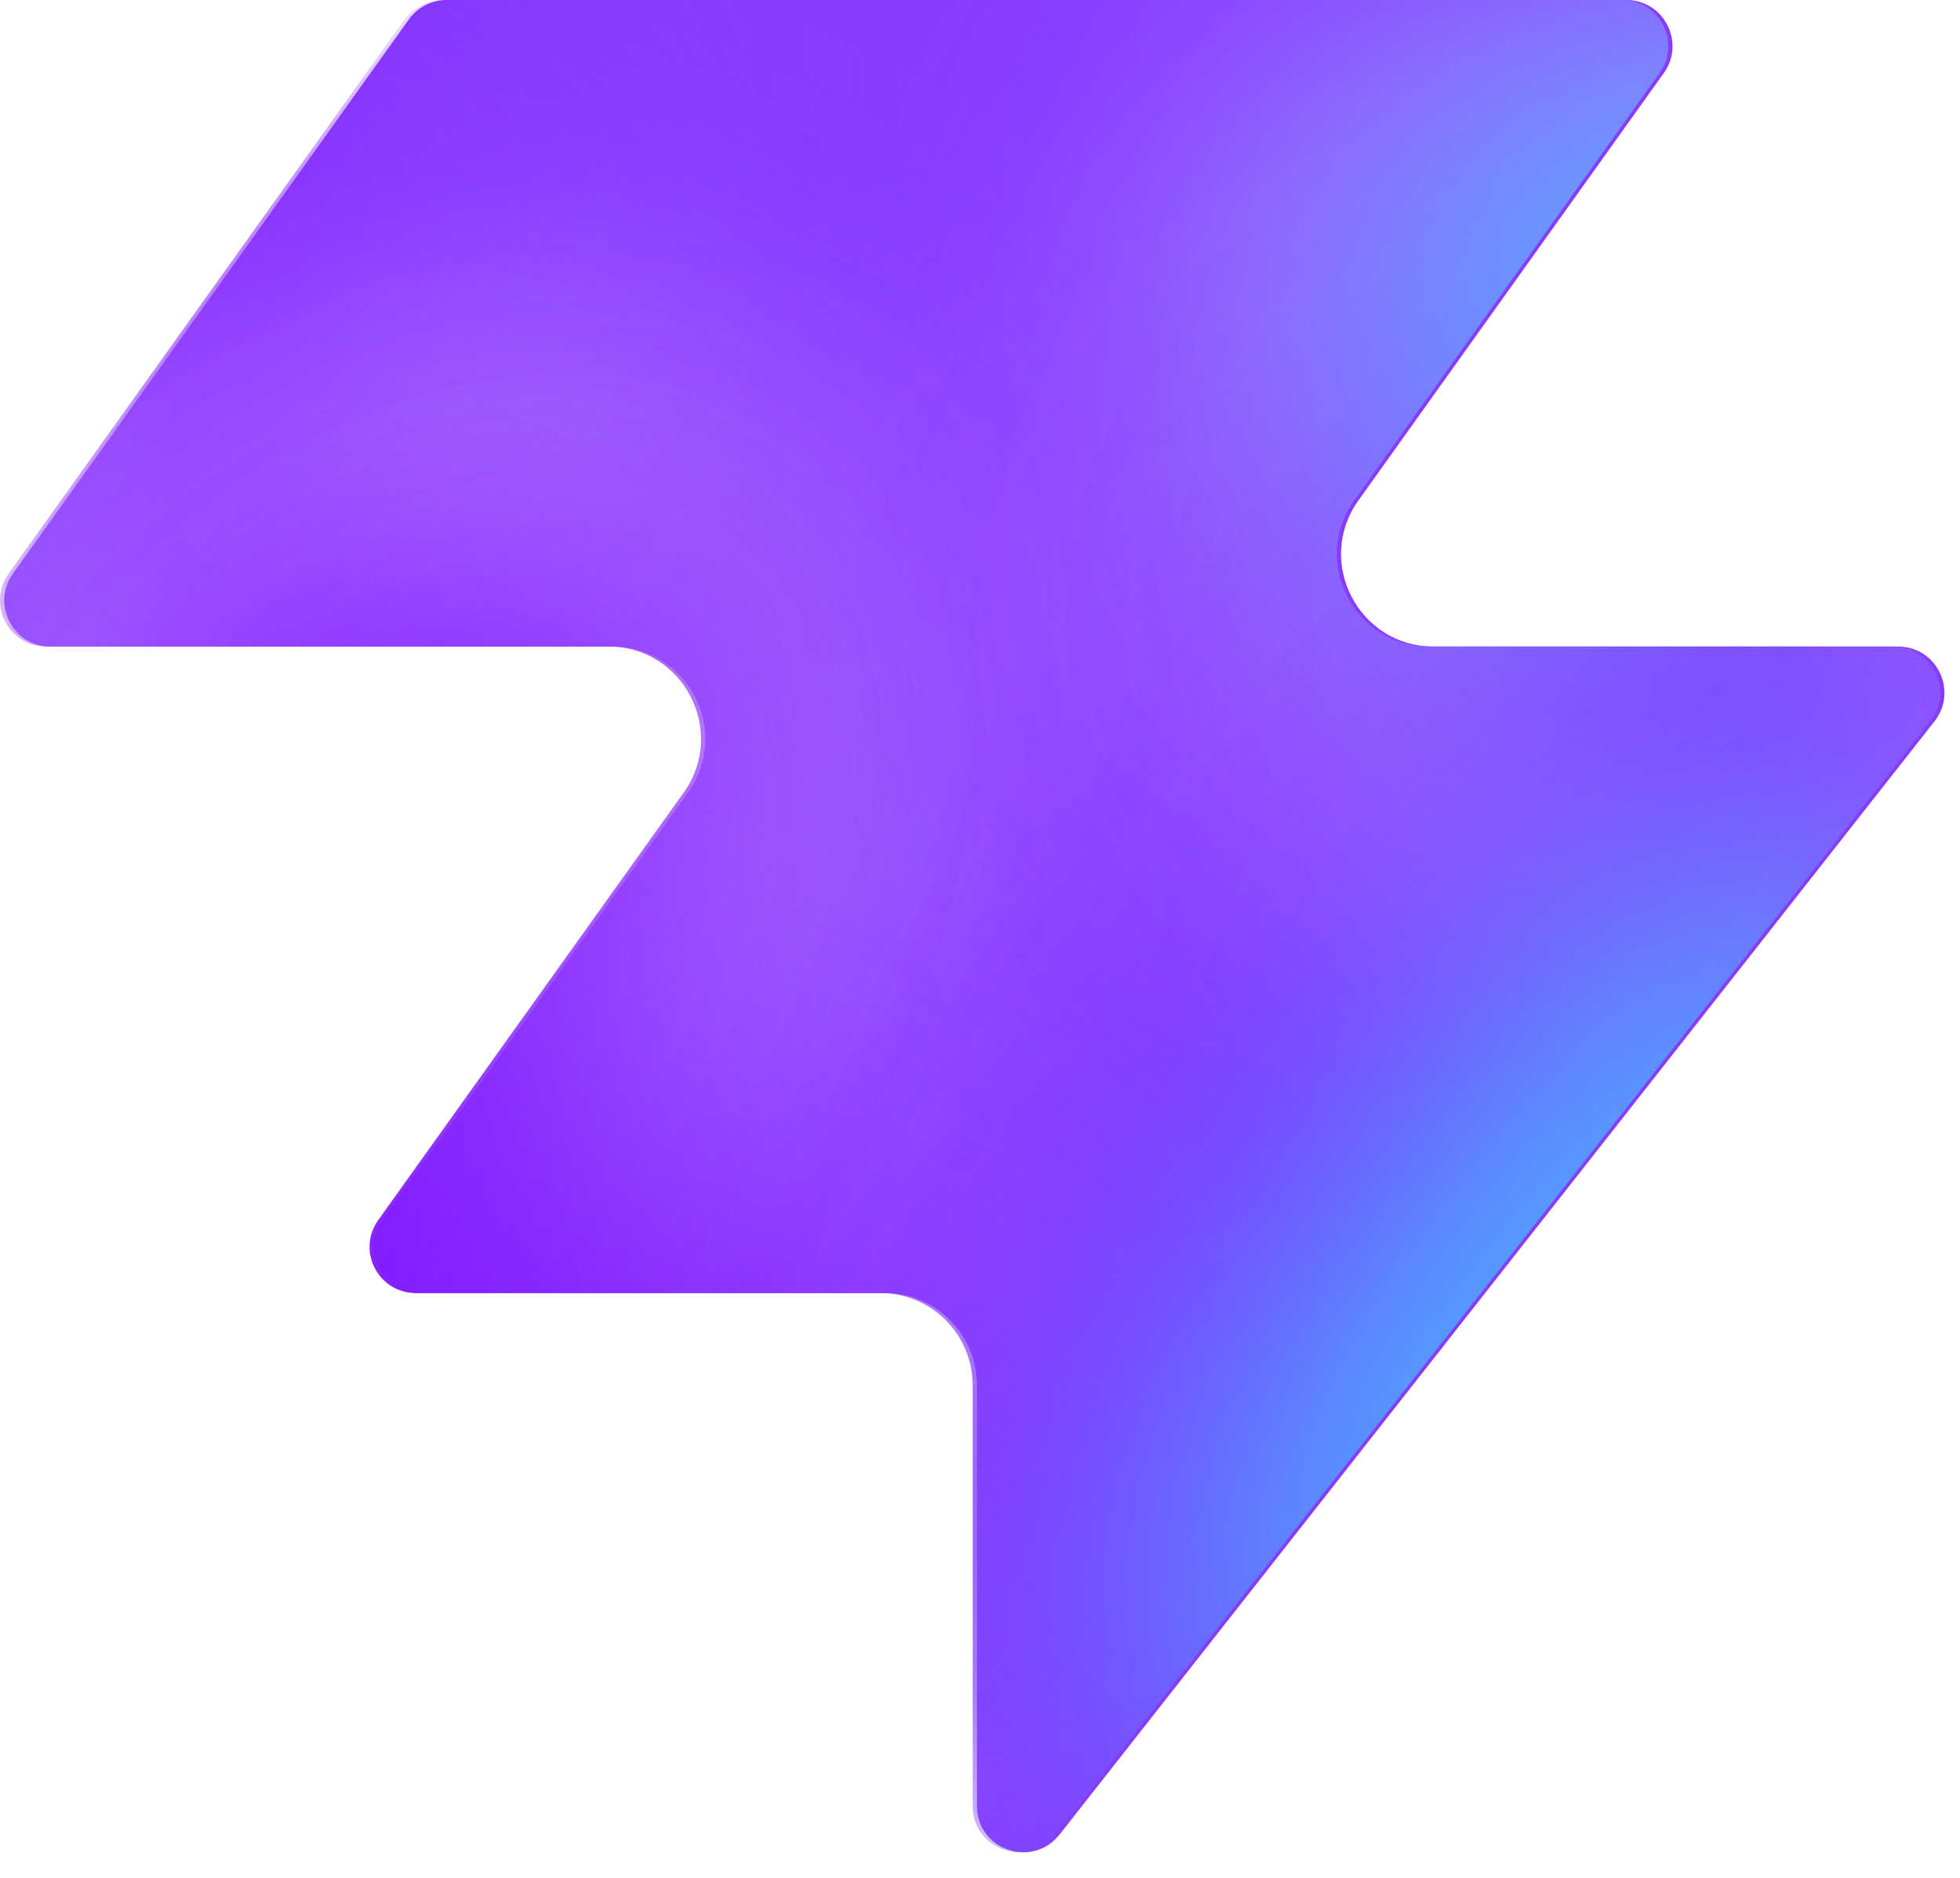
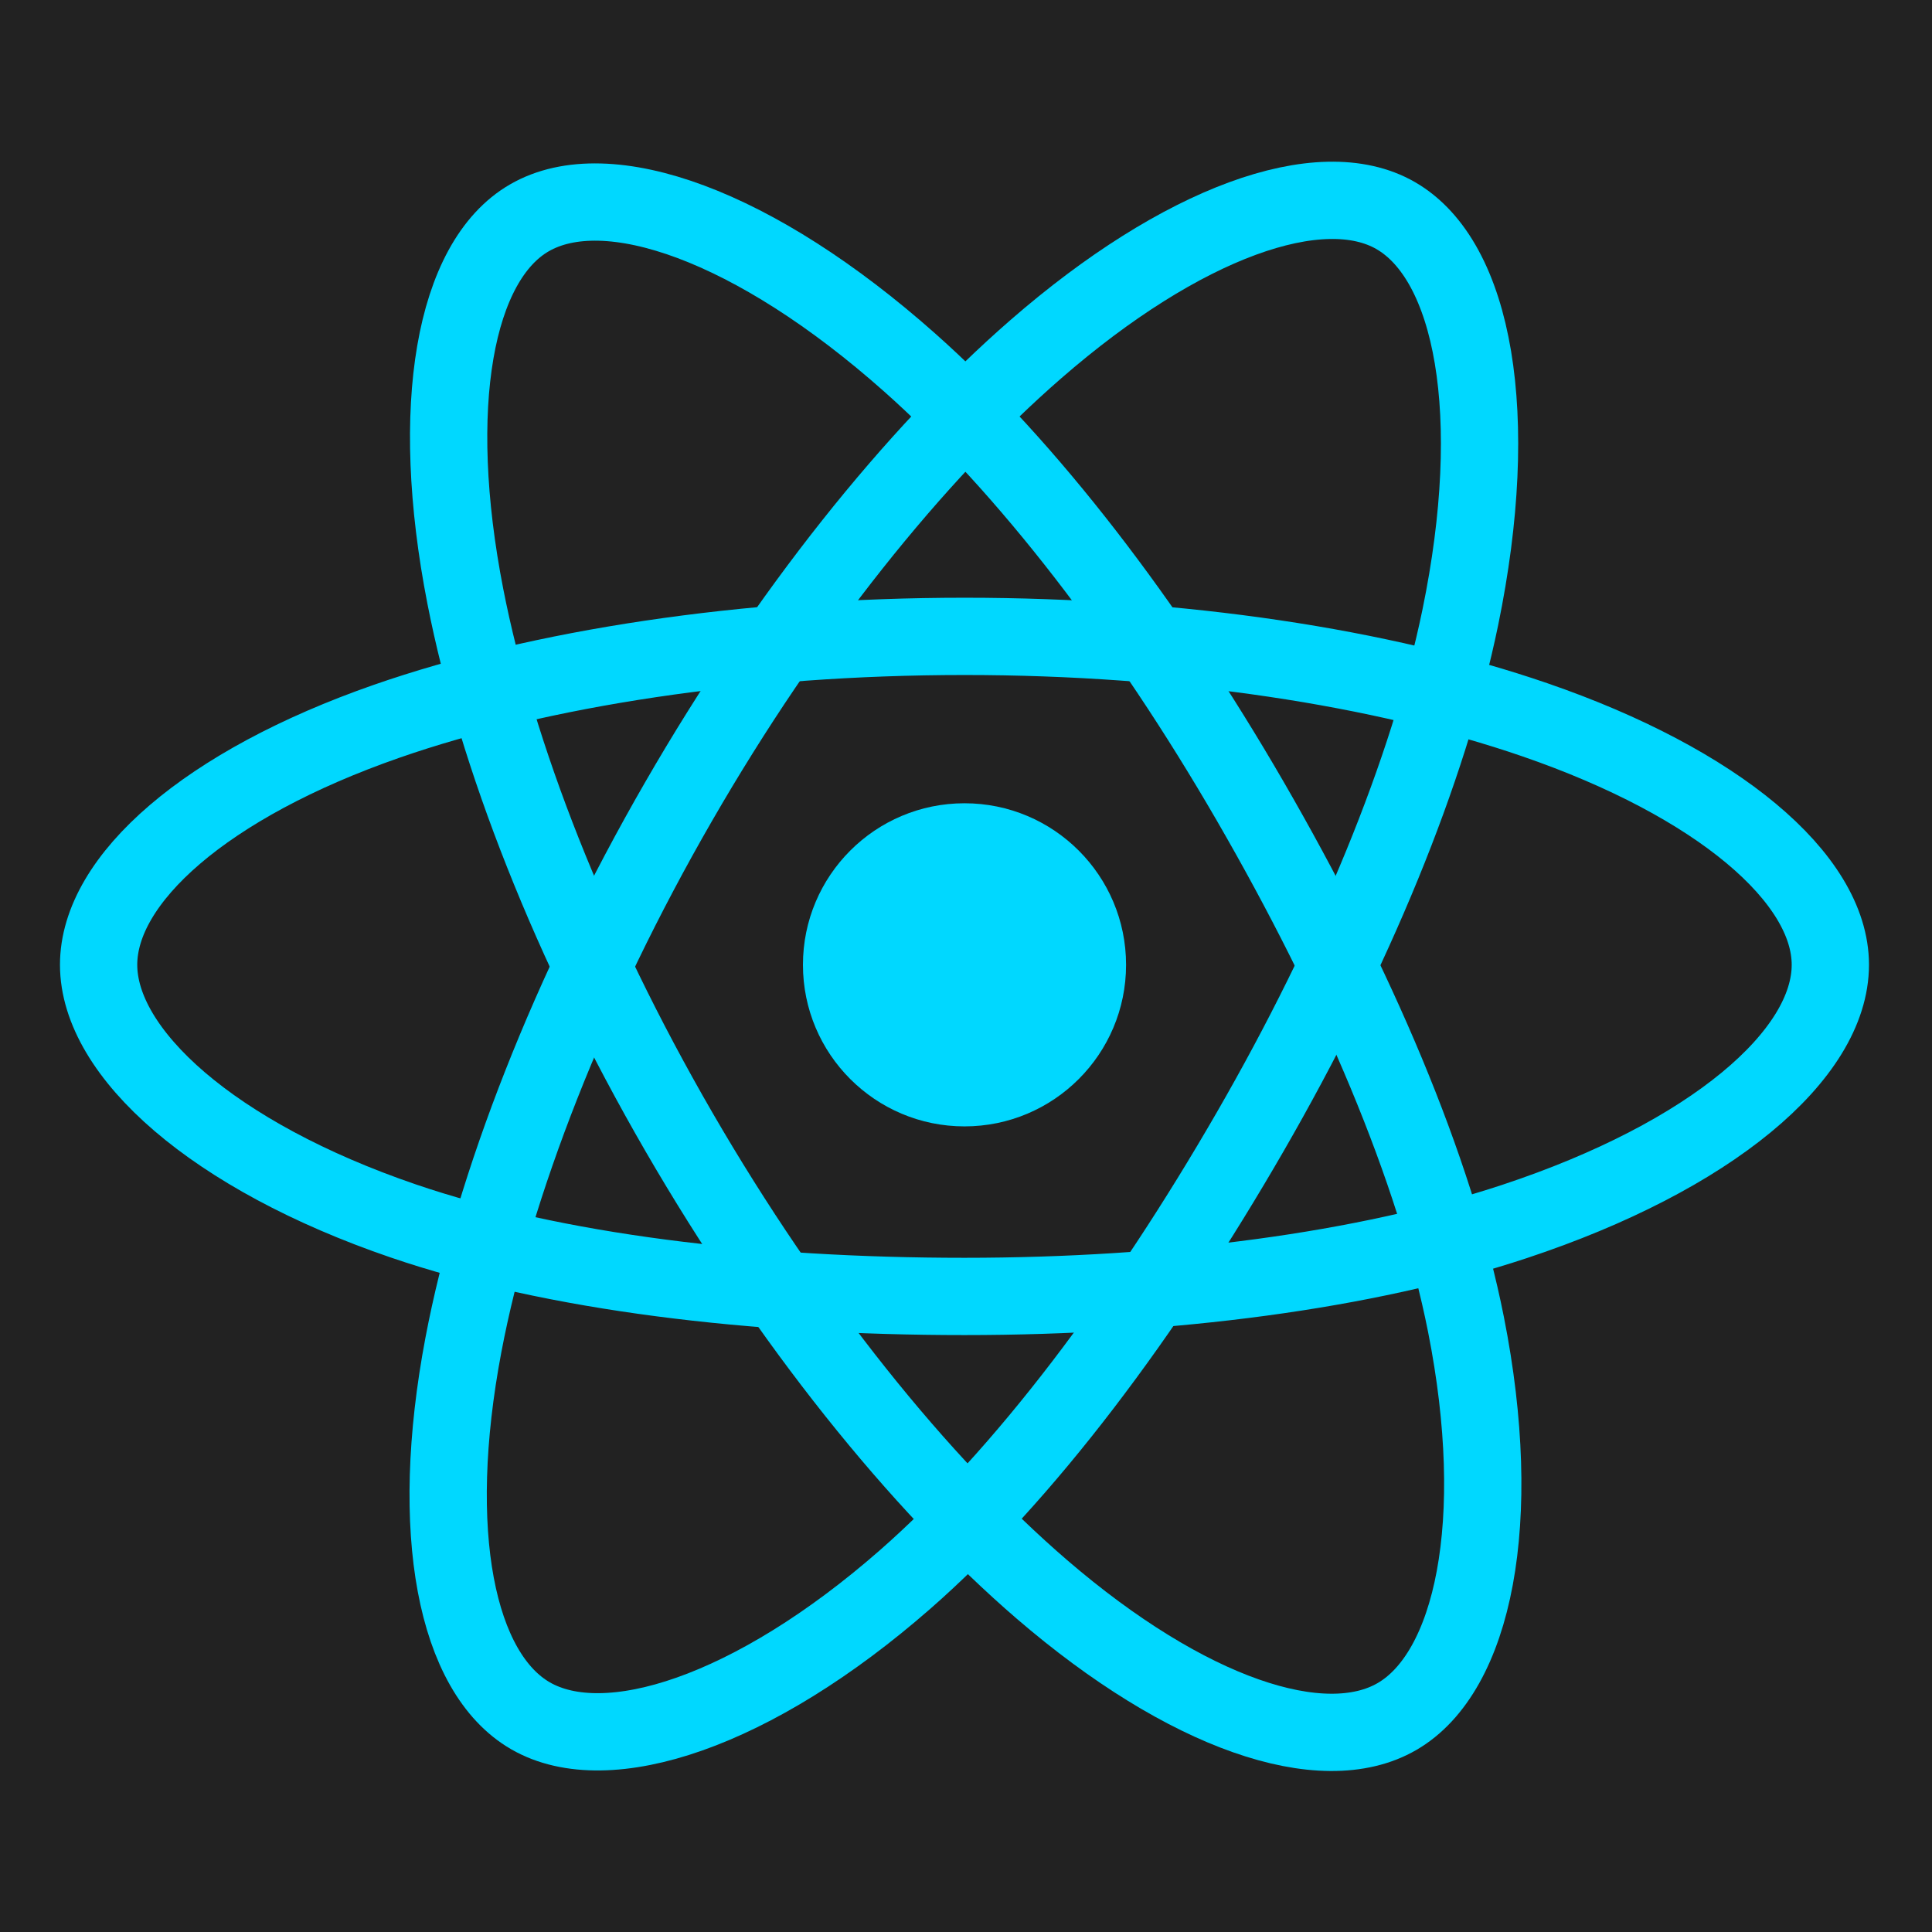
- <svg xmlns="http://www.w3.org/2000/svg" width="48" height="46" fill="none" viewBox="0 0 48 46">
-   <path fill="#863bff" d="M25.946 44.938c-.664.845-2.021.375-2.021-.698V33.937a2.26 2.26 0 0 0-2.262-2.262H10.287c-.92 0-1.456-1.04-.92-1.788l7.48-10.471c1.07-1.497 0-3.578-1.842-3.578H1.237c-.92 0-1.456-1.04-.92-1.788L10.013.474c.214-.297.556-.474.92-.474h28.894c.92 0 1.456 1.04.92 1.788l-7.48 10.471c-1.07 1.498 0 3.579 1.842 3.579h11.377c.943 0 1.473 1.088.89 1.83L25.947 44.94z" style="fill:#863bff;fill:color(display-p3 .525 .23 1);fill-opacity:1" />
-   <mask id="a" width="48" height="46" x="0" y="0" maskUnits="userSpaceOnUse" style="mask-type:alpha">
-     <path fill="#000" d="M25.842 44.938c-.664.844-2.021.375-2.021-.698V33.937a2.26 2.26 0 0 0-2.262-2.262H10.183c-.92 0-1.456-1.04-.92-1.788l7.48-10.471c1.07-1.498 0-3.579-1.842-3.579H1.133c-.92 0-1.456-1.04-.92-1.787L9.91.473c.214-.297.556-.474.92-.474h28.894c.92 0 1.456 1.04.92 1.788l-7.48 10.471c-1.07 1.498 0 3.578 1.842 3.578h11.377c.943 0 1.473 1.088.89 1.832L25.843 44.94z" style="fill:#000;fill-opacity:1" />
-   </mask>
-   <g mask="url(#a)">
-     <g filter="url(#b)">
-       <ellipse cx="5.508" cy="14.704" fill="#ede6ff" rx="5.508" ry="14.704" style="fill:#ede6ff;fill:color(display-p3 .927 .903 1);fill-opacity:1" transform="matrix(.00324 1 1 -.00324 -4.47 31.516)" />
-     </g>
-     <g filter="url(#c)">
-       <ellipse cx="10.399" cy="29.851" fill="#ede6ff" rx="10.399" ry="29.851" style="fill:#ede6ff;fill:color(display-p3 .927 .903 1);fill-opacity:1" transform="matrix(.00324 1 1 -.00324 -39.328 7.883)" />
-     </g>
-     <g filter="url(#d)">
-       <ellipse cx="5.508" cy="30.487" fill="#7e14ff" rx="5.508" ry="30.487" style="fill:#7e14ff;fill:color(display-p3 .492 .077 1);fill-opacity:1" transform="rotate(89.814 -25.913 -14.639)scale(1 -1)" />
-     </g>
-     <g filter="url(#e)">
-       <ellipse cx="5.508" cy="30.599" fill="#7e14ff" rx="5.508" ry="30.599" style="fill:#7e14ff;fill:color(display-p3 .492 .077 1);fill-opacity:1" transform="rotate(89.814 -32.644 -3.334)scale(1 -1)" />
-     </g>
-     <g filter="url(#f)">
-       <ellipse cx="5.508" cy="30.599" fill="#7e14ff" rx="5.508" ry="30.599" style="fill:#7e14ff;fill:color(display-p3 .492 .077 1);fill-opacity:1" transform="matrix(.00324 1 1 -.00324 -34.34 30.47)" />
-     </g>
-     <g filter="url(#g)">
-       <ellipse cx="14.072" cy="22.078" fill="#ede6ff" rx="14.072" ry="22.078" style="fill:#ede6ff;fill:color(display-p3 .927 .903 1);fill-opacity:1" transform="rotate(93.35 24.506 48.493)scale(-1 1)" />
-     </g>
-     <g filter="url(#h)">
-       <ellipse cx="3.47" cy="21.501" fill="#7e14ff" rx="3.47" ry="21.501" style="fill:#7e14ff;fill:color(display-p3 .492 .077 1);fill-opacity:1" transform="rotate(89.009 28.708 47.59)scale(-1 1)" />
-     </g>
-     <g filter="url(#i)">
-       <ellipse cx="3.47" cy="21.501" fill="#7e14ff" rx="3.47" ry="21.501" style="fill:#7e14ff;fill:color(display-p3 .492 .077 1);fill-opacity:1" transform="rotate(89.009 28.708 47.59)scale(-1 1)" />
-     </g>
-     <g filter="url(#j)">
-       <ellipse cx=".387" cy="8.972" fill="#7e14ff" rx="4.407" ry="29.108" style="fill:#7e14ff;fill:color(display-p3 .492 .077 1);fill-opacity:1" transform="rotate(39.51 .387 8.972)" />
-     </g>
-     <g filter="url(#k)">
-       <ellipse cx="47.523" cy="-6.092" fill="#7e14ff" rx="4.407" ry="29.108" style="fill:#7e14ff;fill:color(display-p3 .492 .077 1);fill-opacity:1" transform="rotate(37.892 47.523 -6.092)" />
-     </g>
-     <g filter="url(#l)">
-       <ellipse cx="41.412" cy="6.333" fill="#47bfff" rx="5.971" ry="9.665" style="fill:#47bfff;fill:color(display-p3 .28 .748 1);fill-opacity:1" transform="rotate(37.892 41.412 6.333)" />
-     </g>
-     <g filter="url(#m)">
-       <ellipse cx="-1.879" cy="38.332" fill="#7e14ff" rx="4.407" ry="29.108" style="fill:#7e14ff;fill:color(display-p3 .492 .077 1);fill-opacity:1" transform="rotate(37.892 -1.88 38.332)" />
-     </g>
-     <g filter="url(#n)">
-       <ellipse cx="-1.879" cy="38.332" fill="#7e14ff" rx="4.407" ry="29.108" style="fill:#7e14ff;fill:color(display-p3 .492 .077 1);fill-opacity:1" transform="rotate(37.892 -1.88 38.332)" />
-     </g>
-     <g filter="url(#o)">
-       <ellipse cx="35.651" cy="29.907" fill="#7e14ff" rx="4.407" ry="29.108" style="fill:#7e14ff;fill:color(display-p3 .492 .077 1);fill-opacity:1" transform="rotate(37.892 35.651 29.907)" />
-     </g>
-     <g filter="url(#p)">
-       <ellipse cx="38.418" cy="32.4" fill="#47bfff" rx="5.971" ry="15.297" style="fill:#47bfff;fill:color(display-p3 .28 .748 1);fill-opacity:1" transform="rotate(37.892 38.418 32.4)" />
-     </g>
-   </g>
-   <defs>
-     <filter id="b" width="60.045" height="41.654" x="-19.77" y="16.149" color-interpolation-filters="sRGB" filterUnits="userSpaceOnUse">
-       <feFlood flood-opacity="0" result="BackgroundImageFix" />
-       <feBlend in="SourceGraphic" in2="BackgroundImageFix" result="shape" />
-       <feGaussianBlur result="effect1_foregroundBlur_2002_17158" stdDeviation="7.659" />
-     </filter>
-     <filter id="c" width="90.34" height="51.437" x="-54.613" y="-7.533" color-interpolation-filters="sRGB" filterUnits="userSpaceOnUse">
-       <feFlood flood-opacity="0" result="BackgroundImageFix" />
-       <feBlend in="SourceGraphic" in2="BackgroundImageFix" result="shape" />
-       <feGaussianBlur result="effect1_foregroundBlur_2002_17158" stdDeviation="7.659" />
-     </filter>
-     <filter id="d" width="79.355" height="29.4" x="-49.64" y="2.03" color-interpolation-filters="sRGB" filterUnits="userSpaceOnUse">
-       <feFlood flood-opacity="0" result="BackgroundImageFix" />
-       <feBlend in="SourceGraphic" in2="BackgroundImageFix" result="shape" />
-       <feGaussianBlur result="effect1_foregroundBlur_2002_17158" stdDeviation="4.596" />
-     </filter>
-     <filter id="e" width="79.579" height="29.4" x="-45.045" y="20.029" color-interpolation-filters="sRGB" filterUnits="userSpaceOnUse">
-       <feFlood flood-opacity="0" result="BackgroundImageFix" />
-       <feBlend in="SourceGraphic" in2="BackgroundImageFix" result="shape" />
-       <feGaussianBlur result="effect1_foregroundBlur_2002_17158" stdDeviation="4.596" />
-     </filter>
-     <filter id="f" width="79.579" height="29.4" x="-43.513" y="21.178" color-interpolation-filters="sRGB" filterUnits="userSpaceOnUse">
-       <feFlood flood-opacity="0" result="BackgroundImageFix" />
-       <feBlend in="SourceGraphic" in2="BackgroundImageFix" result="shape" />
-       <feGaussianBlur result="effect1_foregroundBlur_2002_17158" stdDeviation="4.596" />
-     </filter>
-     <filter id="g" width="74.749" height="58.852" x="15.756" y="-17.901" color-interpolation-filters="sRGB" filterUnits="userSpaceOnUse">
-       <feFlood flood-opacity="0" result="BackgroundImageFix" />
-       <feBlend in="SourceGraphic" in2="BackgroundImageFix" result="shape" />
-       <feGaussianBlur result="effect1_foregroundBlur_2002_17158" stdDeviation="7.659" />
-     </filter>
-     <filter id="h" width="61.377" height="25.362" x="23.548" y="2.284" color-interpolation-filters="sRGB" filterUnits="userSpaceOnUse">
-       <feFlood flood-opacity="0" result="BackgroundImageFix" />
-       <feBlend in="SourceGraphic" in2="BackgroundImageFix" result="shape" />
-       <feGaussianBlur result="effect1_foregroundBlur_2002_17158" stdDeviation="4.596" />
-     </filter>
-     <filter id="i" width="61.377" height="25.362" x="23.548" y="2.284" color-interpolation-filters="sRGB" filterUnits="userSpaceOnUse">
-       <feFlood flood-opacity="0" result="BackgroundImageFix" />
-       <feBlend in="SourceGraphic" in2="BackgroundImageFix" result="shape" />
-       <feGaussianBlur result="effect1_foregroundBlur_2002_17158" stdDeviation="4.596" />
-     </filter>
-     <filter id="j" width="56.045" height="63.649" x="-27.636" y="-22.853" color-interpolation-filters="sRGB" filterUnits="userSpaceOnUse">
-       <feFlood flood-opacity="0" result="BackgroundImageFix" />
-       <feBlend in="SourceGraphic" in2="BackgroundImageFix" result="shape" />
-       <feGaussianBlur result="effect1_foregroundBlur_2002_17158" stdDeviation="4.596" />
-     </filter>
-     <filter id="k" width="54.814" height="64.646" x="20.116" y="-38.415" color-interpolation-filters="sRGB" filterUnits="userSpaceOnUse">
-       <feFlood flood-opacity="0" result="BackgroundImageFix" />
-       <feBlend in="SourceGraphic" in2="BackgroundImageFix" result="shape" />
-       <feGaussianBlur result="effect1_foregroundBlur_2002_17158" stdDeviation="4.596" />
-     </filter>
-     <filter id="l" width="33.541" height="35.313" x="24.641" y="-11.323" color-interpolation-filters="sRGB" filterUnits="userSpaceOnUse">
-       <feFlood flood-opacity="0" result="BackgroundImageFix" />
-       <feBlend in="SourceGraphic" in2="BackgroundImageFix" result="shape" />
-       <feGaussianBlur result="effect1_foregroundBlur_2002_17158" stdDeviation="4.596" />
-     </filter>
-     <filter id="m" width="54.814" height="64.646" x="-29.286" y="6.009" color-interpolation-filters="sRGB" filterUnits="userSpaceOnUse">
-       <feFlood flood-opacity="0" result="BackgroundImageFix" />
-       <feBlend in="SourceGraphic" in2="BackgroundImageFix" result="shape" />
-       <feGaussianBlur result="effect1_foregroundBlur_2002_17158" stdDeviation="4.596" />
-     </filter>
-     <filter id="n" width="54.814" height="64.646" x="-29.286" y="6.009" color-interpolation-filters="sRGB" filterUnits="userSpaceOnUse">
-       <feFlood flood-opacity="0" result="BackgroundImageFix" />
-       <feBlend in="SourceGraphic" in2="BackgroundImageFix" result="shape" />
-       <feGaussianBlur result="effect1_foregroundBlur_2002_17158" stdDeviation="4.596" />
-     </filter>
-     <filter id="o" width="54.814" height="64.646" x="8.244" y="-2.416" color-interpolation-filters="sRGB" filterUnits="userSpaceOnUse">
-       <feFlood flood-opacity="0" result="BackgroundImageFix" />
-       <feBlend in="SourceGraphic" in2="BackgroundImageFix" result="shape" />
-       <feGaussianBlur result="effect1_foregroundBlur_2002_17158" stdDeviation="4.596" />
-     </filter>
-     <filter id="p" width="39.409" height="43.623" x="18.713" y="10.588" color-interpolation-filters="sRGB" filterUnits="userSpaceOnUse">
-       <feFlood flood-opacity="0" result="BackgroundImageFix" />
-       <feBlend in="SourceGraphic" in2="BackgroundImageFix" result="shape" />
-       <feGaussianBlur result="effect1_foregroundBlur_2002_17158" stdDeviation="4.596" />
-     </filter>
-   </defs>
+ <svg xmlns="http://www.w3.org/2000/svg" id="Layer_2" viewBox="0 0 3618.6 3618.6" width="3618.6" height="3618.6">
+   <style>.st0{fill:#222}.st1{fill:#00d8ff}.st2{fill:none;stroke:#00d8ff;stroke-width:144.746;stroke-miterlimit:10}</style>
+   <path class="st0" d="M0 0h3618.6v3618.6H0z" />
+   <circle class="st1" cx="1806.5" cy="1807.1" r="302.6" />
+   <path class="st2" d="M1806.5 1191.9c406.2 0 783.6 58.3 1068.1 156.2 342.8 118 553.6 296.9 553.6 458.9 0 168.8-223.4 358.9-591.5 480.8-278.3 92.2-644.6 140.4-1030.2 140.4-395.4 0-769.7-45.2-1051.2-141.4-356.1-121.7-570.6-314.2-570.6-479.8 0-160.7 201.3-338.2 539.3-456 285.6-99.5 672.3-159.1 1082.5-159.1z" />
+   <path class="st2" d="M1271 1501.3c202.9-351.9 442-649.7 669-847.2 273.5-238 533.8-331.2 674.1-250.3 146.2 84.3 199.3 372.8 121 752.7-59.2 287.2-200.4 628.5-393.1 962.6-197.5 342.5-423.7 644.2-647.6 840-283.3 247.7-557.3 337.3-700.7 254.6-139.2-80.3-192.4-343.3-125.7-695 56.4-297.4 198-662.1 403-1017.4z" />
+   <path class="st2" d="M1271.5 2119.8c-203.5-351.6-342.1-707.4-399.9-1002.7-69.6-355.8-20.4-627.9 119.8-709 146.1-84.6 422.5 13.5 712.5 271 219.3 194.7 444.4 487.5 637.6 821.3 198.1 342.2 346.6 688.8 404.3 980.5 73.1 369.2 13.9 651.3-129.4 734.2-139.1 80.5-393.5-4.7-664.9-238.2-229.2-197.3-474.5-502.1-680-857.1z" />
</svg>
